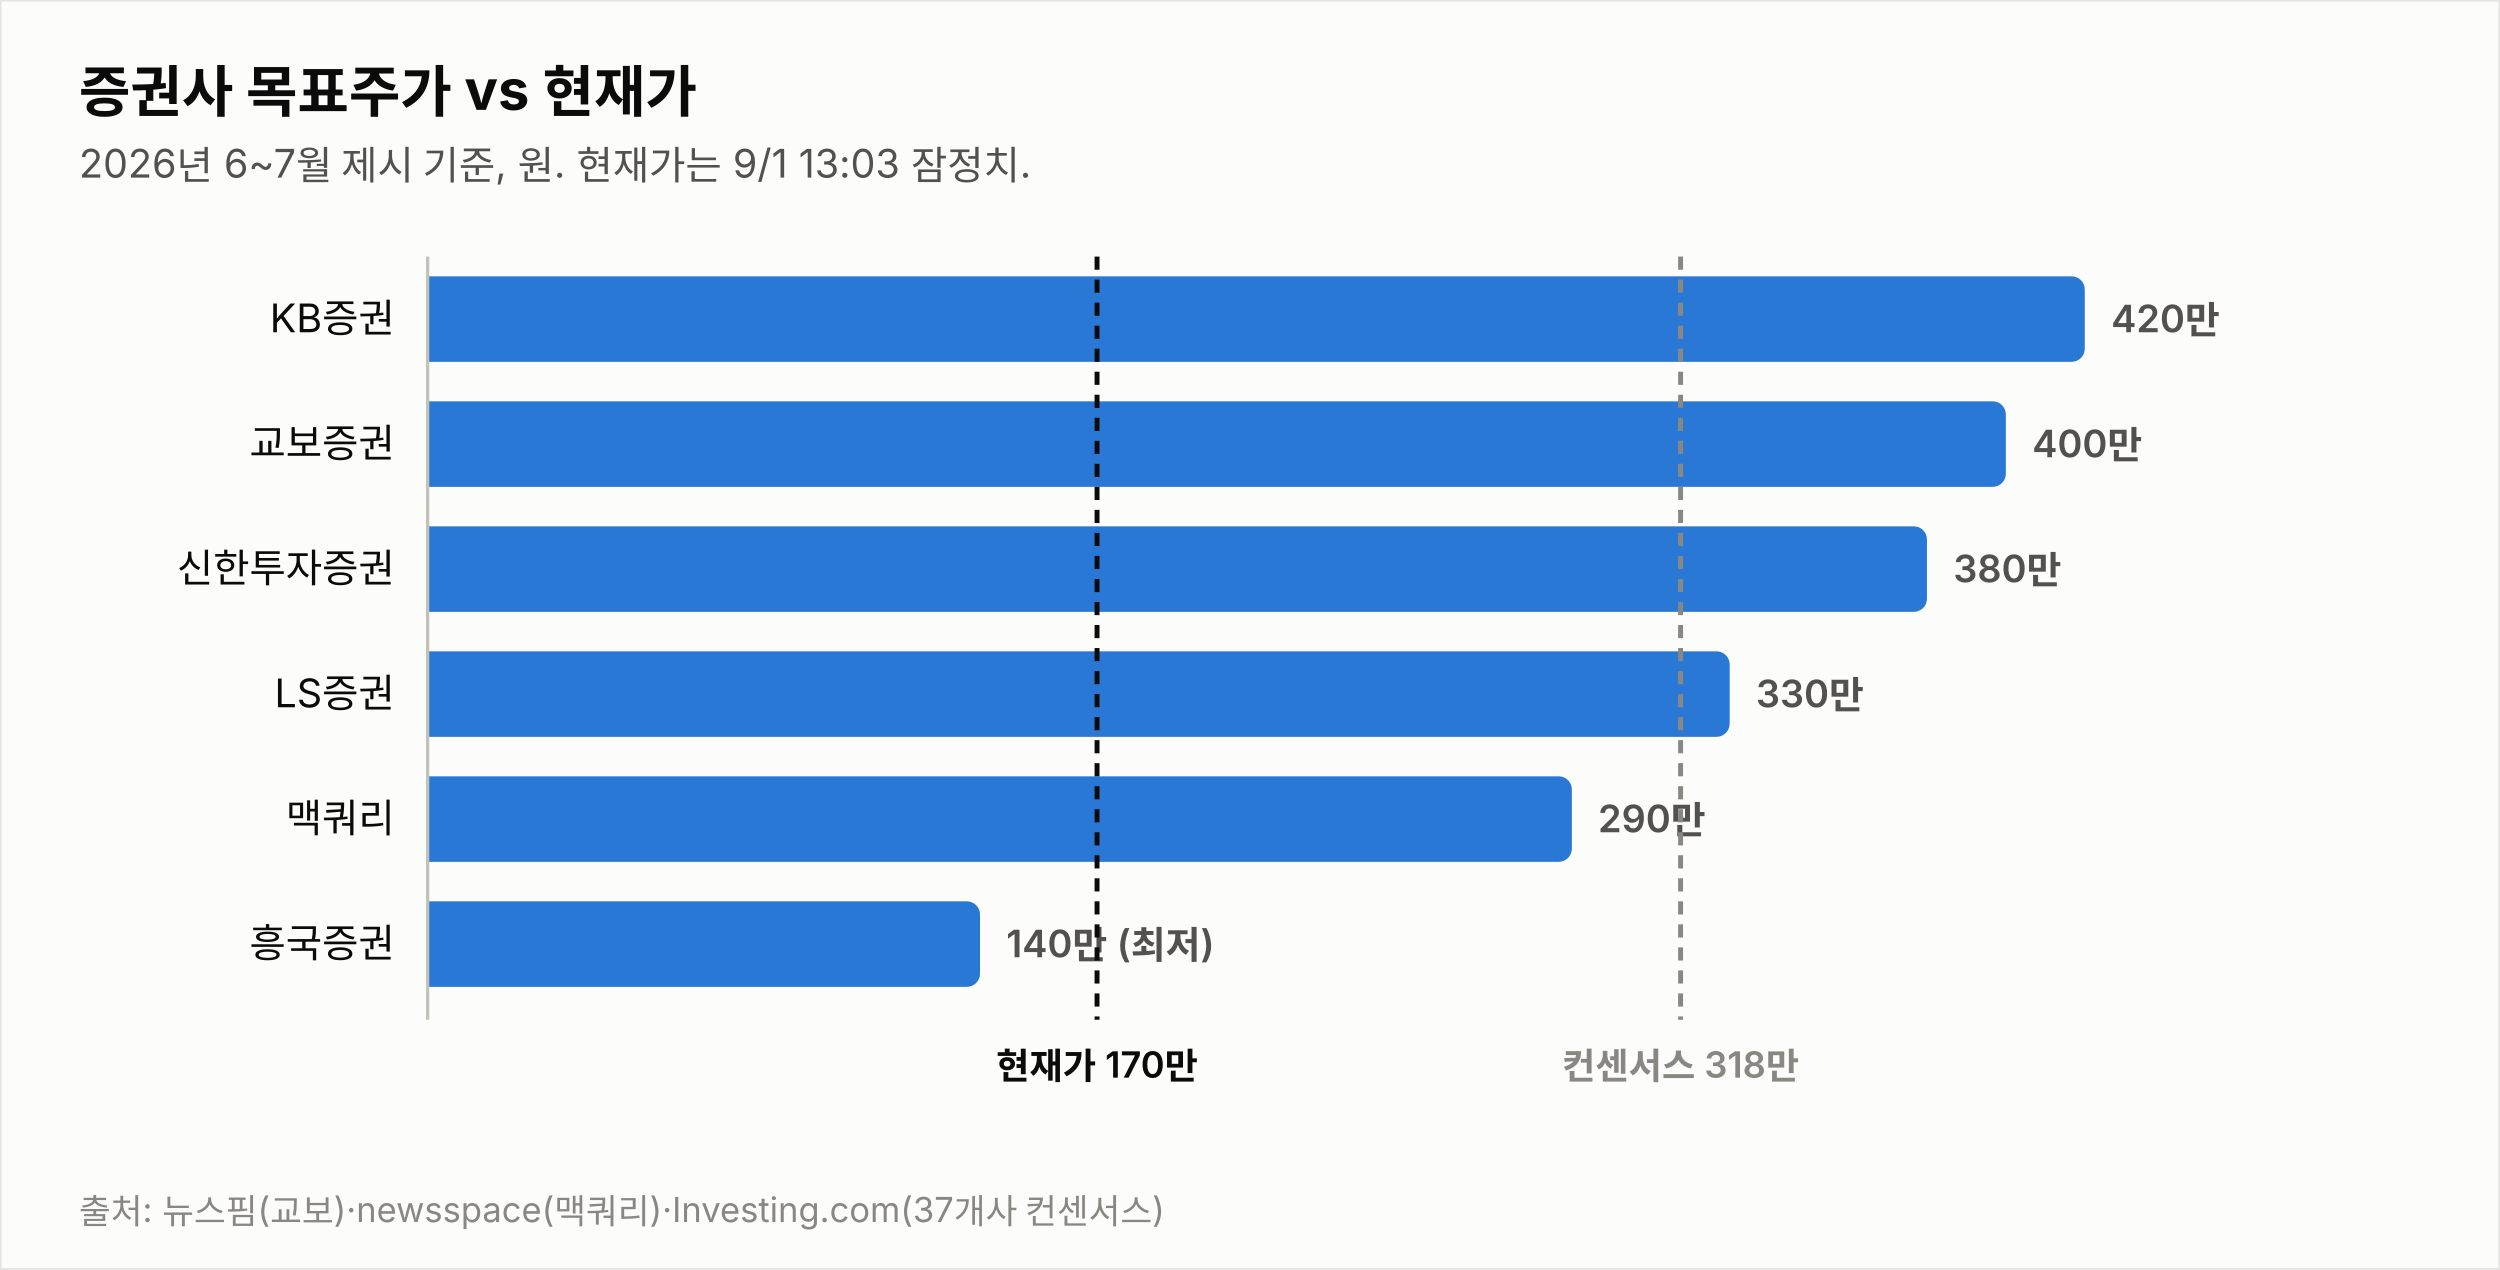
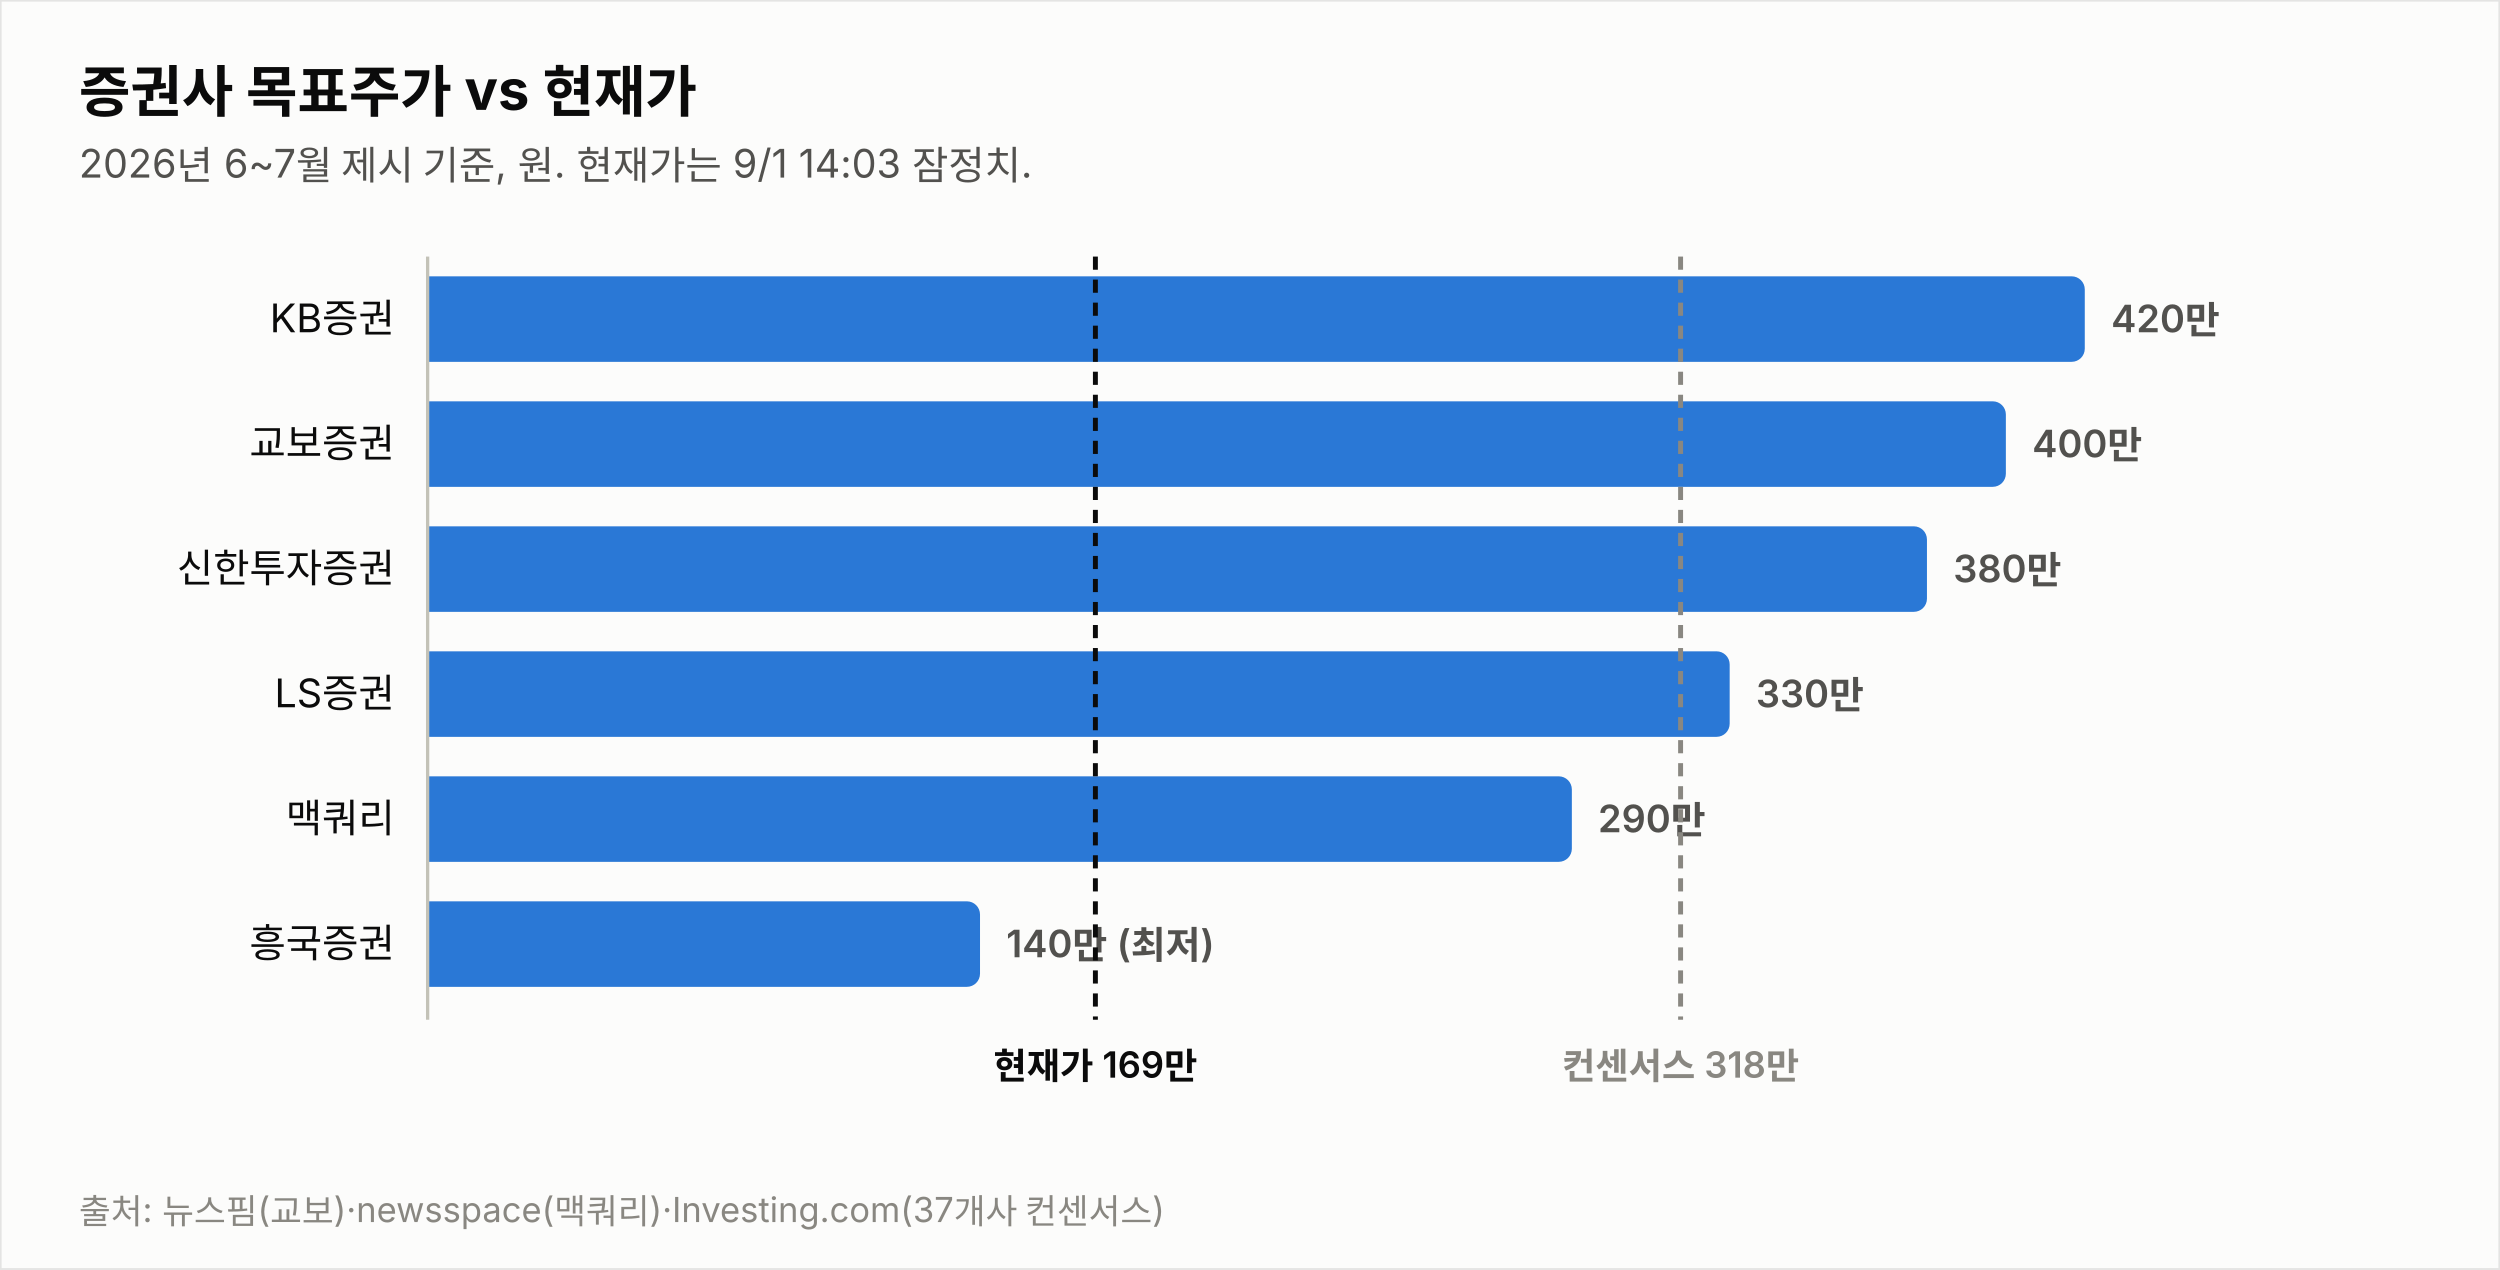
<svg xmlns="http://www.w3.org/2000/svg" width="760" height="386" viewBox="0 0 760 386" font-family="system-ui,-apple-system,&quot;Segoe UI&quot;,&quot;Malgun Gothic&quot;,&quot;Apple SD Gothic Neo&quot;,sans-serif">
  <rect width="760" height="386" fill="#fcfcfb" stroke="rgba(11,11,11,0.10)" />
  <text x="24" y="34" font-size="17" font-weight="700" fill="#0b0b0b">증권사 목표주가 vs 현재가</text>
-   <text x="24" y="54" font-size="12" fill="#52514e">2026년 6~7월 제시 기준, 원. 현재가는 9/1 13:03 잠정치.</text>
+   <text x="24" y="54" font-size="12" fill="#52514e">2026년 6~7월 제시 기준, 원. 현재가는 9/1 14:03 잠정치.</text>
  <text x="120" y="101.0" font-size="12" fill="#0b0b0b" text-anchor="end">KB증권</text>
  <path d="M130,84 h499.774 a4,4 0 0 1 4,4 v18 a4,4 0 0 1 -4,4 h-499.774 z" fill="#2a78d6" opacity="1.0" />
  <text x="641.8" y="101.0" font-size="11.5" font-weight="600" fill="#52514e" style="font-variant-numeric:tabular-nums">420만</text>
  <text x="120" y="139.0" font-size="12" fill="#0b0b0b" text-anchor="end">교보증권</text>
  <path d="M130,122 h475.784 a4,4 0 0 1 4,4 v18 a4,4 0 0 1 -4,4 h-475.784 z" fill="#2a78d6" opacity="1.0" />
  <text x="617.8" y="139.0" font-size="11.5" font-weight="600" fill="#52514e" style="font-variant-numeric:tabular-nums">400만</text>
  <text x="120" y="177.0" font-size="12" fill="#0b0b0b" text-anchor="end">신한투자증권</text>
  <path d="M130,160 h451.795 a4,4 0 0 1 4,4 v18 a4,4 0 0 1 -4,4 h-451.795 z" fill="#2a78d6" opacity="1.0" />
  <text x="593.8" y="177.0" font-size="11.5" font-weight="600" fill="#52514e" style="font-variant-numeric:tabular-nums">380만</text>
  <text x="120" y="215.0" font-size="12" fill="#0b0b0b" text-anchor="end">LS증권</text>
  <path d="M130,198 h391.822 a4,4 0 0 1 4,4 v18 a4,4 0 0 1 -4,4 h-391.822 z" fill="#2a78d6" opacity="1.0" />
  <text x="533.8" y="215.0" font-size="11.5" font-weight="600" fill="#52514e" style="font-variant-numeric:tabular-nums">330만</text>
  <text x="120" y="253.0" font-size="12" fill="#0b0b0b" text-anchor="end">맥쿼리</text>
  <path d="M130,236 h343.844 a4,4 0 0 1 4,4 v18 a4,4 0 0 1 -4,4 h-343.844 z" fill="#2a78d6" opacity="1.0" />
  <text x="485.8" y="253.0" font-size="11.5" font-weight="600" fill="#52514e" style="font-variant-numeric:tabular-nums">290만</text>
  <text x="120" y="291.0" font-size="12" fill="#0b0b0b" text-anchor="end">흥국증권</text>
  <path d="M130,274 h163.925 a4,4 0 0 1 4,4 v18 a4,4 0 0 1 -4,4 h-163.925 z" fill="#2a78d6" opacity="1.0" />
  <text x="305.9" y="291.0" font-size="11.5" font-weight="600" fill="#52514e" style="font-variant-numeric:tabular-nums">140만 (최저)</text>
  <line x1="130" y1="78" x2="130" y2="310" stroke="#c3c2b7" stroke-width="1" />
-   <line x1="333.5" y1="78" x2="333.5" y2="310" stroke="#0b0b0b" stroke-width="1.5" stroke-dasharray="4 3" />
-   <text x="333.5" y="328" font-size="11" font-weight="600" fill="#0b0b0b" text-anchor="middle">현재가 170만</text>
+   <line x1="333.0" y1="78" x2="333.0" y2="310" stroke="#0b0b0b" stroke-width="1.5" stroke-dasharray="4 3" />
+   <text x="333.0" y="328" font-size="11" font-weight="600" fill="#0b0b0b" text-anchor="middle">현재가 169만</text>
  <line x1="510.9" y1="78" x2="510.9" y2="310" stroke="#898781" stroke-width="1.5" stroke-dasharray="4 3" />
  <text x="510.9" y="328" font-size="11" font-weight="600" fill="#898781" text-anchor="middle">컨센서스 318만</text>
  <text x="24" y="372" font-size="10.5" fill="#898781">출처: 뉴스핌(교보)·newsspace(맥쿼리)·Investing.com(37개사 컨센서스)</text>
</svg>
